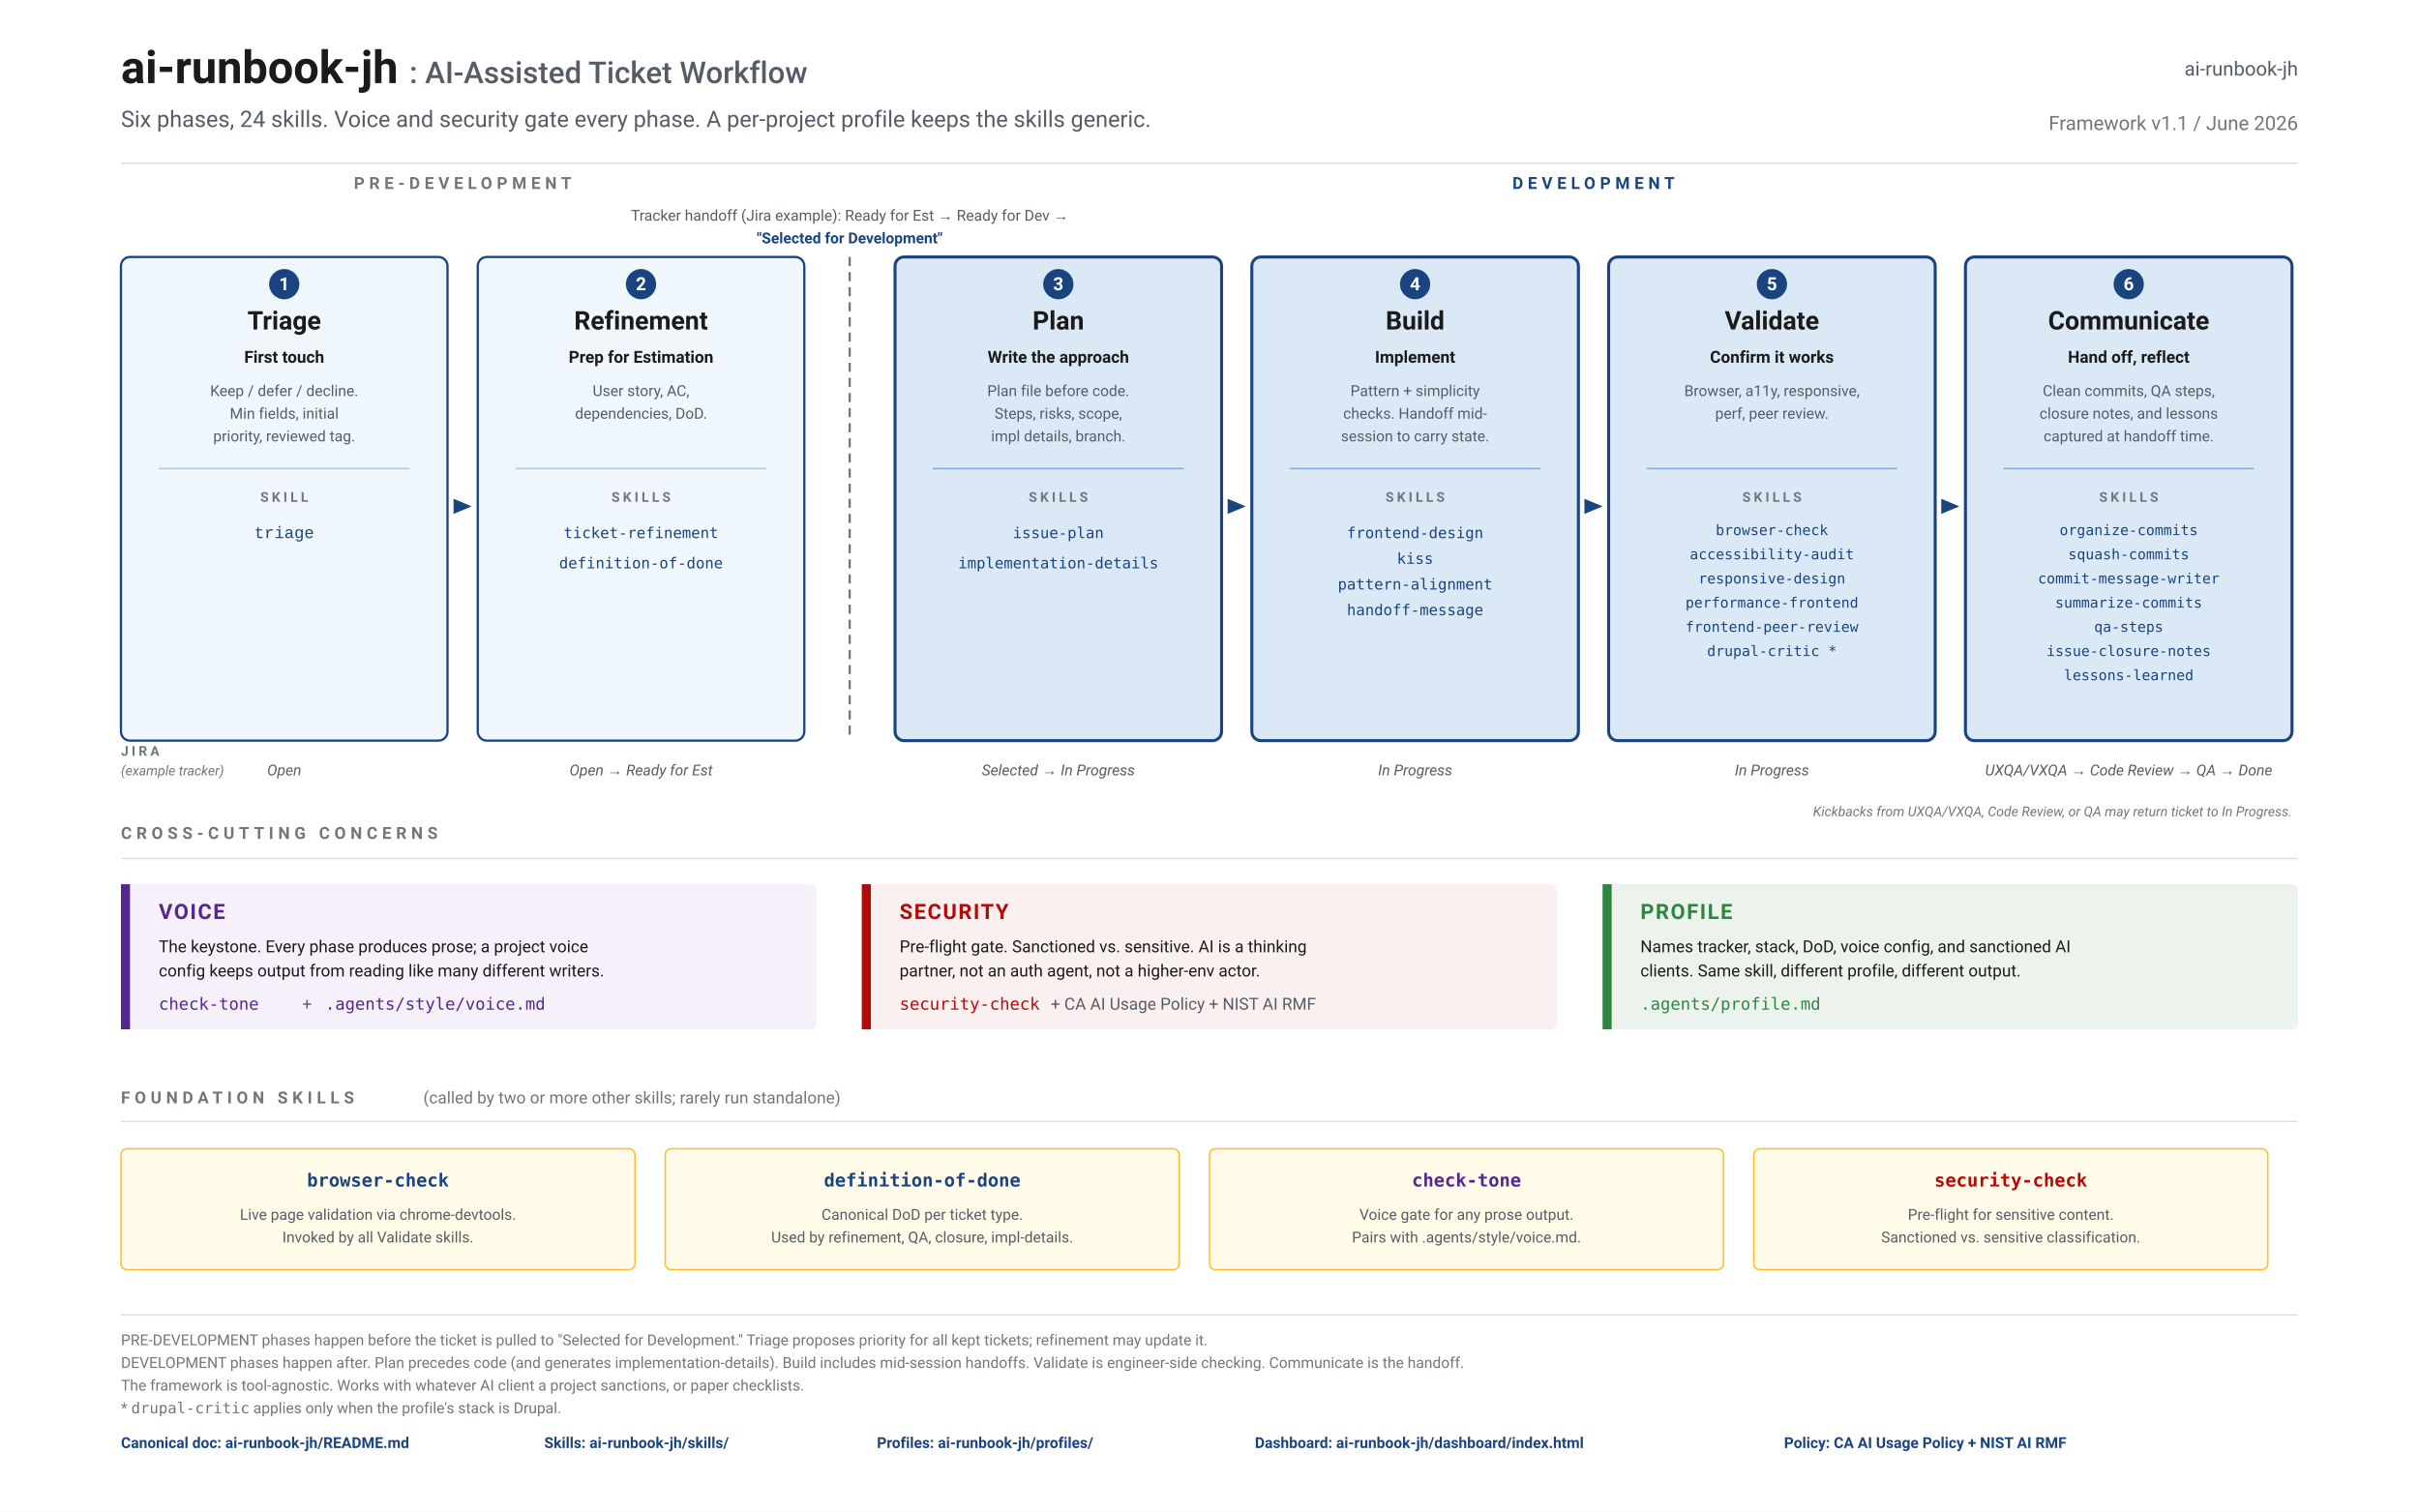
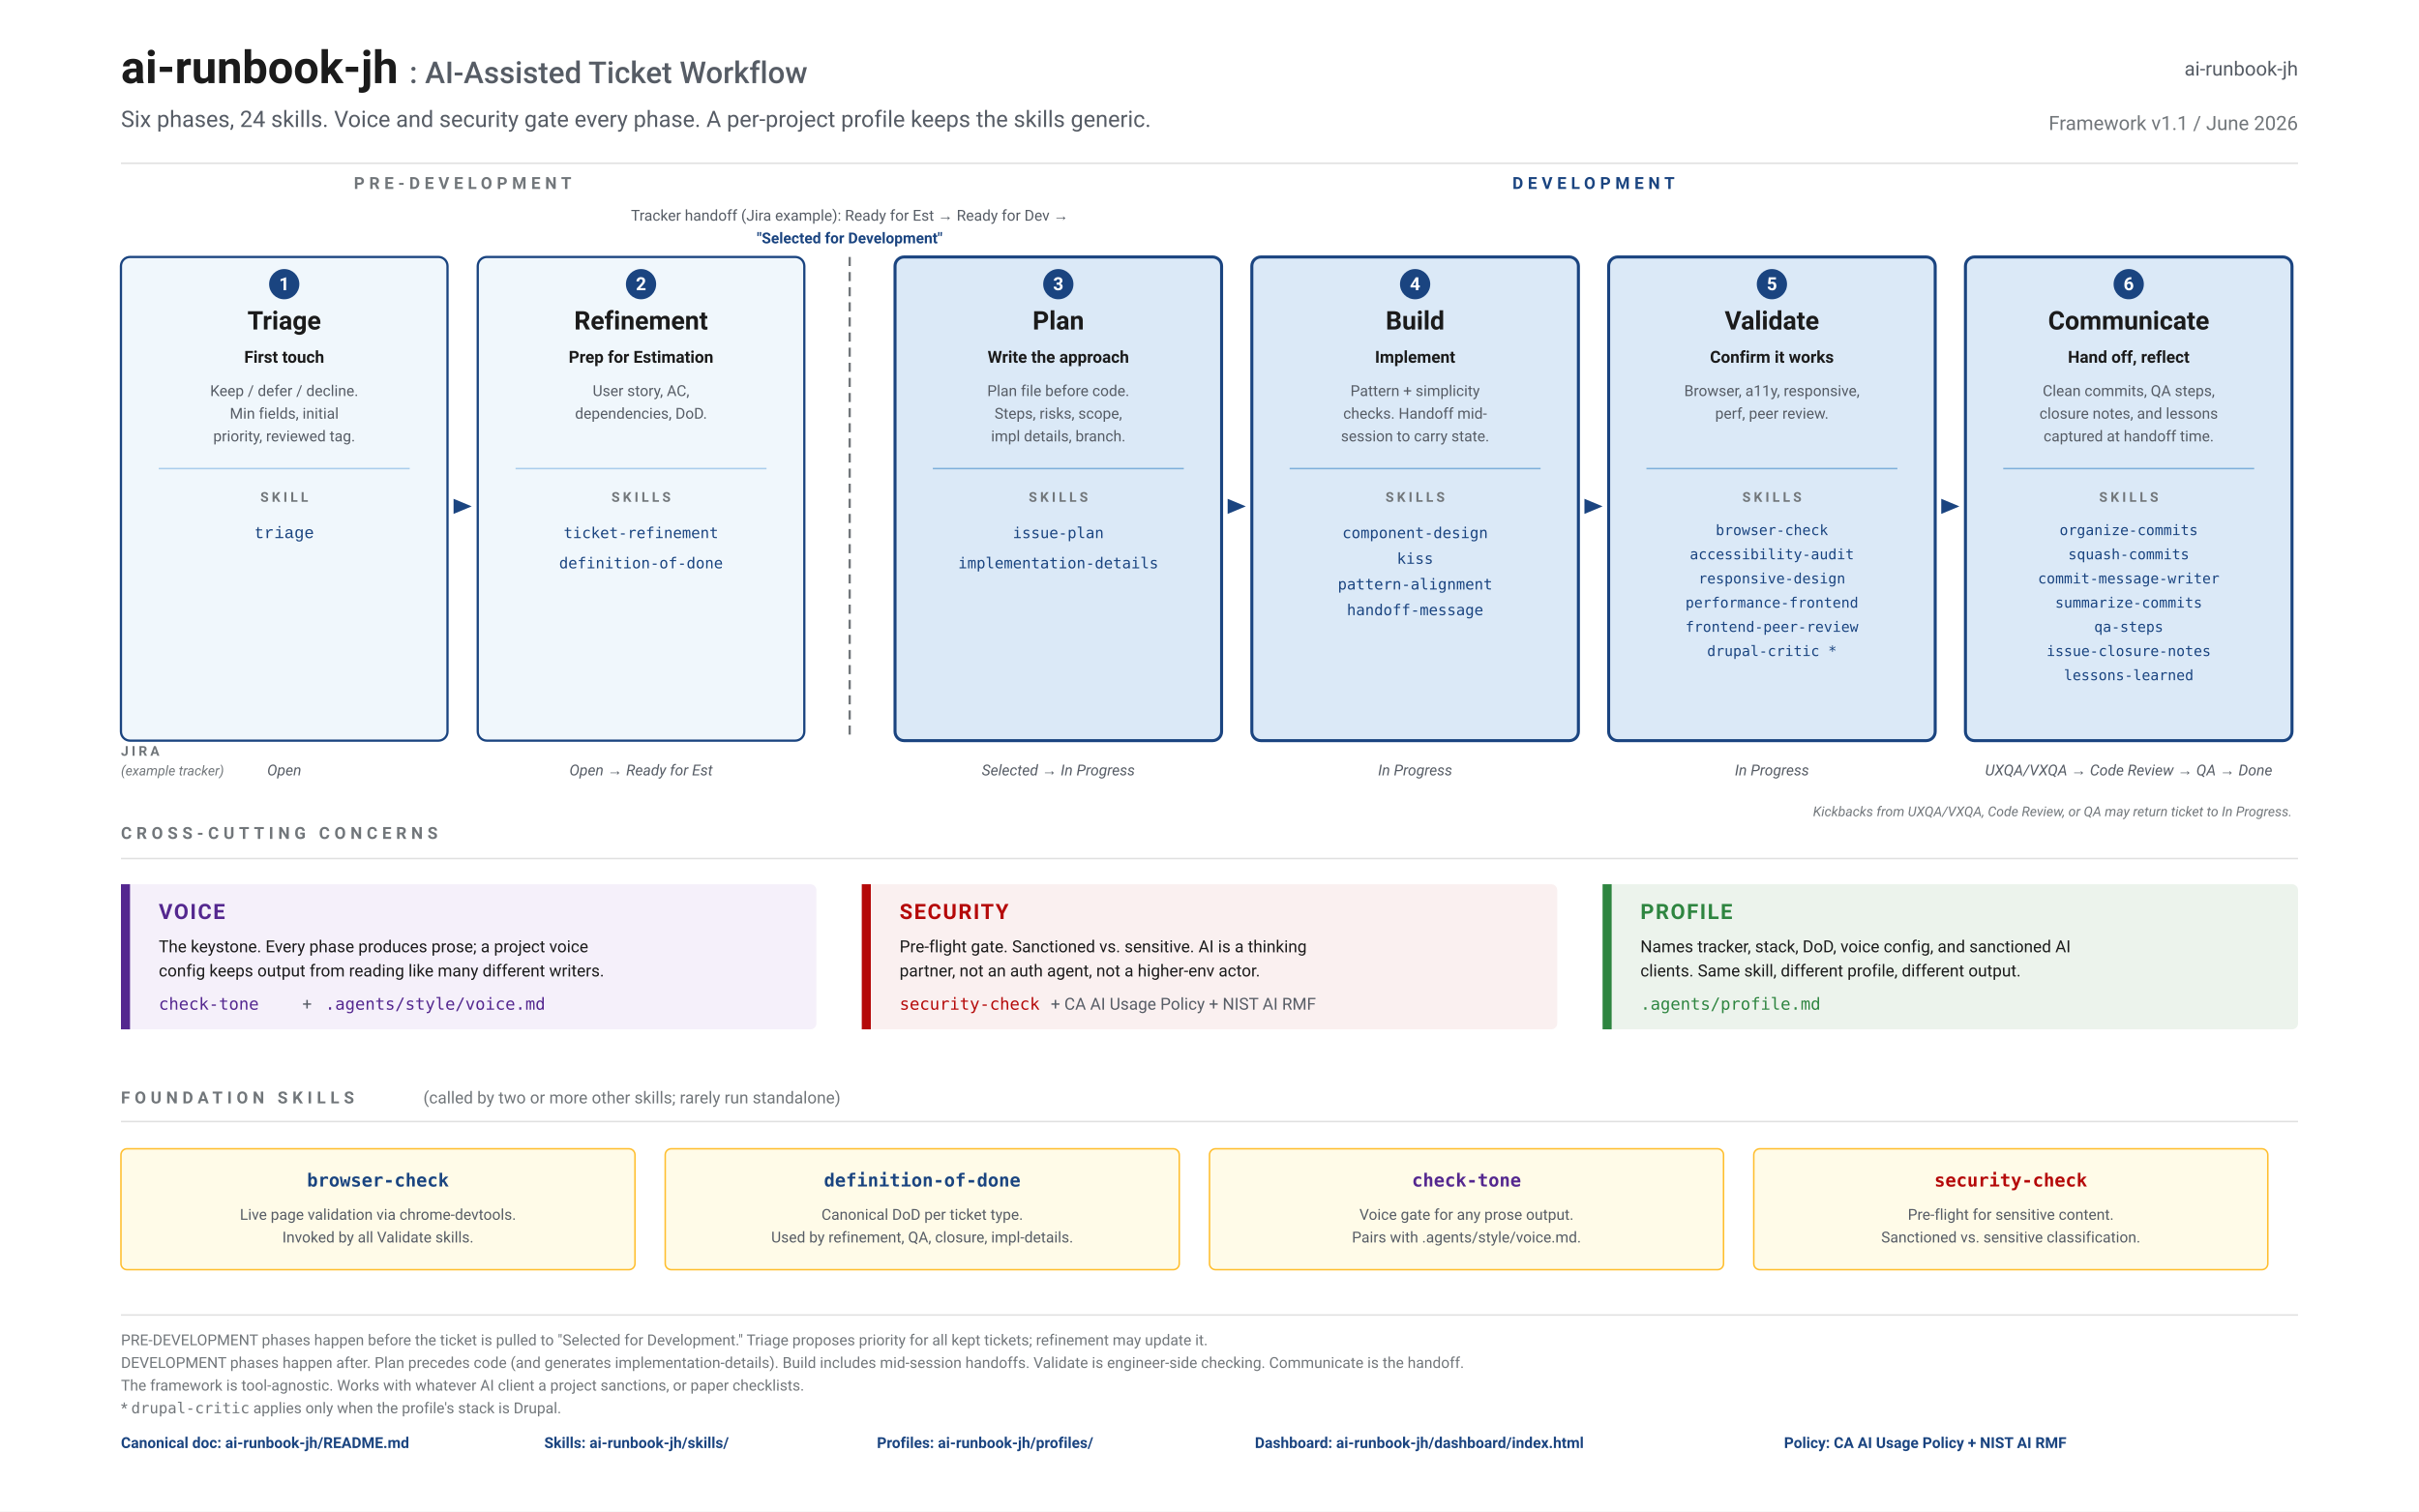
<svg xmlns="http://www.w3.org/2000/svg" viewBox="0 0 1600 1000" font-family="-apple-system, BlinkMacSystemFont, 'Segoe UI', Roboto, 'Helvetica Neue', Arial, sans-serif">
  <rect width="1600" height="1000" fill="#ffffff" />
  <text x="80" y="55" font-size="30" font-weight="700" fill="#1b1b1b">ai-runbook-jh <tspan font-size="20" font-weight="500" fill="#565c65">: AI-Assisted Ticket Workflow</tspan>
  </text>
  <text x="80" y="84" font-size="15" fill="#565c65">Six phases, 24 skills. Voice and security gate every phase. A per-project profile keeps the skills generic.</text>
  <text x="1520" y="50" text-anchor="end" font-size="13" fill="#565c65">ai-runbook-jh</text>
  <text x="1520" y="86" text-anchor="end" font-size="13" fill="#71767a">Framework v1.1 / June 2026</text>
  <line x1="80" y1="108" x2="1520" y2="108" stroke="#e0e0e0" stroke-width="1" />
  <text x="306" y="125" text-anchor="middle" font-size="11" font-weight="700" fill="#71767a" letter-spacing="3">PRE-DEVELOPMENT</text>
  <text x="1054" y="125" text-anchor="middle" font-size="11" font-weight="700" fill="#1a4480" letter-spacing="3">DEVELOPMENT</text>
  <g>
    <text x="562" y="146" text-anchor="middle" font-size="10" fill="#565c65">Tracker handoff (Jira example): Ready for Est → Ready for Dev →</text>
    <text x="562" y="161" text-anchor="middle" font-size="10" font-weight="700" fill="#1a4480">"Selected for Development"</text>
    <line x1="562" y1="170" x2="562" y2="490" stroke="#71767a" stroke-width="1.5" stroke-dasharray="6 4" />
  </g>
  <g>
    <rect x="80" y="170" width="216" height="320" fill="#f0f7fc" stroke="#1a4480" stroke-width="1.5" rx="6" />
    <circle cx="188" cy="188" r="10" fill="#1a4480" />
    <text x="188" y="192" text-anchor="middle" font-size="12" font-weight="700" fill="#ffffff">1</text>
    <text x="188" y="218" text-anchor="middle" font-size="17" font-weight="700" fill="#1b1b1b">Triage</text>
    <text x="188" y="240" text-anchor="middle" font-size="11" font-weight="600" fill="#1b1b1b">First touch</text>
    <text x="188" y="262" text-anchor="middle" font-size="10" fill="#565c65">Keep / defer / decline.</text>
    <text x="188" y="277" text-anchor="middle" font-size="10" fill="#565c65">Min fields, initial</text>
    <text x="188" y="292" text-anchor="middle" font-size="10" fill="#565c65">priority, reviewed tag.</text>
    <line x1="105" y1="310" x2="271" y2="310" stroke="#aacdec" stroke-width="1" />
    <text x="188" y="332" text-anchor="middle" font-size="9" font-weight="700" fill="#71767a" letter-spacing="2">SKILL</text>
    <text x="188" y="356" text-anchor="middle" font-size="11" fill="#1a4480" font-family="ui-monospace, 'SF Mono', 'Menlo', 'Courier New', monospace">triage</text>
  </g>
  <g>
    <rect x="316" y="170" width="216" height="320" fill="#f0f7fc" stroke="#1a4480" stroke-width="1.5" rx="6" />
    <circle cx="424" cy="188" r="10" fill="#1a4480" />
    <text x="424" y="192" text-anchor="middle" font-size="12" font-weight="700" fill="#ffffff">2</text>
    <text x="424" y="218" text-anchor="middle" font-size="17" font-weight="700" fill="#1b1b1b">Refinement</text>
    <text x="424" y="240" text-anchor="middle" font-size="11" font-weight="600" fill="#1b1b1b">Prep for Estimation</text>
    <text x="424" y="262" text-anchor="middle" font-size="10" fill="#565c65">User story, AC,</text>
    <text x="424" y="277" text-anchor="middle" font-size="10" fill="#565c65">dependencies, DoD.</text>
    <line x1="341" y1="310" x2="507" y2="310" stroke="#aacdec" stroke-width="1" />
    <text x="424" y="332" text-anchor="middle" font-size="9" font-weight="700" fill="#71767a" letter-spacing="2">SKILLS</text>
    <text x="424" y="356" text-anchor="middle" font-size="10" fill="#1a4480" font-family="ui-monospace, 'SF Mono', monospace">ticket-refinement</text>
    <text x="424" y="376" text-anchor="middle" font-size="10" fill="#1a4480" font-family="ui-monospace, 'SF Mono', monospace">definition-of-done</text>
  </g>
  <g>
    <rect x="592" y="170" width="216" height="320" fill="#dbe9f7" stroke="#1a4480" stroke-width="2" rx="6" />
    <circle cx="700" cy="188" r="10" fill="#1a4480" />
    <text x="700" y="192" text-anchor="middle" font-size="12" font-weight="700" fill="#ffffff">3</text>
    <text x="700" y="218" text-anchor="middle" font-size="17" font-weight="700" fill="#1b1b1b">Plan</text>
    <text x="700" y="240" text-anchor="middle" font-size="11" font-weight="600" fill="#1b1b1b">Write the approach</text>
    <text x="700" y="262" text-anchor="middle" font-size="10" fill="#565c65">Plan file before code.</text>
    <text x="700" y="277" text-anchor="middle" font-size="10" fill="#565c65">Steps, risks, scope,</text>
    <text x="700" y="292" text-anchor="middle" font-size="10" fill="#565c65">impl details, branch.</text>
    <line x1="617" y1="310" x2="783" y2="310" stroke="#7eb0db" stroke-width="1" />
    <text x="700" y="332" text-anchor="middle" font-size="9" font-weight="700" fill="#71767a" letter-spacing="2">SKILLS</text>
    <text x="700" y="356" text-anchor="middle" font-size="10" fill="#1a4480" font-family="ui-monospace, 'SF Mono', monospace">issue-plan</text>
    <text x="700" y="376" text-anchor="middle" font-size="10" fill="#1a4480" font-family="ui-monospace, 'SF Mono', monospace">implementation-details</text>
  </g>
  <g>
    <rect x="828" y="170" width="216" height="320" fill="#dbe9f7" stroke="#1a4480" stroke-width="2" rx="6" />
    <circle cx="936" cy="188" r="10" fill="#1a4480" />
    <text x="936" y="192" text-anchor="middle" font-size="12" font-weight="700" fill="#ffffff">4</text>
    <text x="936" y="218" text-anchor="middle" font-size="17" font-weight="700" fill="#1b1b1b">Build</text>
    <text x="936" y="240" text-anchor="middle" font-size="11" font-weight="600" fill="#1b1b1b">Implement</text>
    <text x="936" y="262" text-anchor="middle" font-size="10" fill="#565c65">Pattern + simplicity</text>
    <text x="936" y="277" text-anchor="middle" font-size="10" fill="#565c65">checks. Handoff mid-</text>
    <text x="936" y="292" text-anchor="middle" font-size="10" fill="#565c65">session to carry state.</text>
    <line x1="853" y1="310" x2="1019" y2="310" stroke="#7eb0db" stroke-width="1" />
    <text x="936" y="332" text-anchor="middle" font-size="9" font-weight="700" fill="#71767a" letter-spacing="2">SKILLS</text>
-     <text x="936" y="356" text-anchor="middle" font-size="10" fill="#1a4480" font-family="ui-monospace, 'SF Mono', monospace">frontend-design</text>
+     <text x="936" y="356" text-anchor="middle" font-size="10" fill="#1a4480" font-family="ui-monospace, 'SF Mono', monospace">component-design</text>
    <text x="936" y="373" text-anchor="middle" font-size="10" fill="#1a4480" font-family="ui-monospace, 'SF Mono', monospace">kiss</text>
    <text x="936" y="390" text-anchor="middle" font-size="10" fill="#1a4480" font-family="ui-monospace, 'SF Mono', monospace">pattern-alignment</text>
    <text x="936" y="407" text-anchor="middle" font-size="10" fill="#1a4480" font-family="ui-monospace, 'SF Mono', monospace">handoff-message</text>
  </g>
  <g>
    <rect x="1064" y="170" width="216" height="320" fill="#dbe9f7" stroke="#1a4480" stroke-width="2" rx="6" />
    <circle cx="1172" cy="188" r="10" fill="#1a4480" />
    <text x="1172" y="192" text-anchor="middle" font-size="12" font-weight="700" fill="#ffffff">5</text>
    <text x="1172" y="218" text-anchor="middle" font-size="17" font-weight="700" fill="#1b1b1b">Validate</text>
    <text x="1172" y="240" text-anchor="middle" font-size="11" font-weight="600" fill="#1b1b1b">Confirm it works</text>
    <text x="1172" y="262" text-anchor="middle" font-size="10" fill="#565c65">Browser, a11y, responsive,</text>
    <text x="1172" y="277" text-anchor="middle" font-size="10" fill="#565c65">perf, peer review.</text>
    <line x1="1089" y1="310" x2="1255" y2="310" stroke="#7eb0db" stroke-width="1" />
    <text x="1172" y="332" text-anchor="middle" font-size="9" font-weight="700" fill="#71767a" letter-spacing="2">SKILLS</text>
    <text x="1172" y="354" text-anchor="middle" font-size="9.5" fill="#1a4480" font-family="ui-monospace, 'SF Mono', monospace">browser-check</text>
    <text x="1172" y="370" text-anchor="middle" font-size="9.5" fill="#1a4480" font-family="ui-monospace, 'SF Mono', monospace">accessibility-audit</text>
    <text x="1172" y="386" text-anchor="middle" font-size="9.5" fill="#1a4480" font-family="ui-monospace, 'SF Mono', monospace">responsive-design</text>
    <text x="1172" y="402" text-anchor="middle" font-size="9.5" fill="#1a4480" font-family="ui-monospace, 'SF Mono', monospace">performance-frontend</text>
    <text x="1172" y="418" text-anchor="middle" font-size="9.5" fill="#1a4480" font-family="ui-monospace, 'SF Mono', monospace">frontend-peer-review</text>
    <text x="1172" y="434" text-anchor="middle" font-size="9.5" fill="#1a4480" font-family="ui-monospace, 'SF Mono', monospace">drupal-critic *</text>
  </g>
  <g>
    <rect x="1300" y="170" width="216" height="320" fill="#dbe9f7" stroke="#1a4480" stroke-width="2" rx="6" />
    <circle cx="1408" cy="188" r="10" fill="#1a4480" />
    <text x="1408" y="192" text-anchor="middle" font-size="12" font-weight="700" fill="#ffffff">6</text>
    <text x="1408" y="218" text-anchor="middle" font-size="17" font-weight="700" fill="#1b1b1b">Communicate</text>
    <text x="1408" y="240" text-anchor="middle" font-size="11" font-weight="600" fill="#1b1b1b">Hand off, reflect</text>
    <text x="1408" y="262" text-anchor="middle" font-size="10" fill="#565c65">Clean commits, QA steps,</text>
    <text x="1408" y="277" text-anchor="middle" font-size="10" fill="#565c65">closure notes, and lessons</text>
    <text x="1408" y="292" text-anchor="middle" font-size="10" fill="#565c65">captured at handoff time.</text>
    <line x1="1325" y1="310" x2="1491" y2="310" stroke="#7eb0db" stroke-width="1" />
    <text x="1408" y="332" text-anchor="middle" font-size="9" font-weight="700" fill="#71767a" letter-spacing="2">SKILLS</text>
    <text x="1408" y="354" text-anchor="middle" font-size="9.5" fill="#1a4480" font-family="ui-monospace, 'SF Mono', monospace">organize-commits</text>
    <text x="1408" y="370" text-anchor="middle" font-size="9.5" fill="#1a4480" font-family="ui-monospace, 'SF Mono', monospace">squash-commits</text>
    <text x="1408" y="386" text-anchor="middle" font-size="9.5" fill="#1a4480" font-family="ui-monospace, 'SF Mono', monospace">commit-message-writer</text>
    <text x="1408" y="402" text-anchor="middle" font-size="9.5" fill="#1a4480" font-family="ui-monospace, 'SF Mono', monospace">summarize-commits</text>
    <text x="1408" y="418" text-anchor="middle" font-size="9.5" fill="#1a4480" font-family="ui-monospace, 'SF Mono', monospace">qa-steps</text>
    <text x="1408" y="434" text-anchor="middle" font-size="9.5" fill="#1a4480" font-family="ui-monospace, 'SF Mono', monospace">issue-closure-notes</text>
    <text x="1408" y="450" text-anchor="middle" font-size="9.5" fill="#1a4480" font-family="ui-monospace, 'SF Mono', monospace">lessons-learned</text>
  </g>
  <g fill="#1a4480">
    <polygon points="300,330 312,335 300,340" />
    <polygon points="812,330 824,335 812,340" />
    <polygon points="1048,330 1060,335 1048,340" />
    <polygon points="1284,330 1296,335 1284,340" />
  </g>
  <text x="80" y="500" font-size="9" font-weight="700" fill="#71767a" letter-spacing="2">JIRA</text>
  <text x="80" y="513" font-size="9" font-style="italic" fill="#71767a">(example tracker)</text>
  <g font-style="italic" font-size="10" fill="#565c65" text-anchor="middle">
    <text x="188" y="513">Open</text>
    <text x="424" y="513">Open → Ready for Est</text>
    <text x="700" y="513">Selected → In Progress</text>
    <text x="936" y="513">In Progress</text>
    <text x="1172" y="513">In Progress</text>
    <text x="1408" y="513">UXQA/VXQA → Code Review → QA → Done</text>
  </g>
  <text x="1516" y="540" text-anchor="end" font-size="9" font-style="italic" fill="#71767a">Kickbacks from UXQA/VXQA, Code Review, or QA may return ticket to In Progress.</text>
  <text x="80" y="555" font-size="11" font-weight="700" fill="#71767a" letter-spacing="3">CROSS-CUTTING CONCERNS</text>
  <line x1="80" y1="568" x2="1520" y2="568" stroke="#e0e0e0" stroke-width="1" />
  <g>
    <rect x="80" y="585" width="460" height="96" fill="#f5f0fa" rx="4" />
    <rect x="80" y="585" width="6" height="96" fill="#54278f" />
    <text x="105" y="608" font-size="14" font-weight="700" fill="#54278f" letter-spacing="1">VOICE</text>
    <text x="105" y="630" font-size="11" fill="#1b1b1b">The keystone. Every phase produces prose; a project voice</text>
    <text x="105" y="646" font-size="11" fill="#1b1b1b">config keeps output from reading like many different writers.</text>
    <text x="105" y="668" font-size="11" font-family="ui-monospace, 'SF Mono', monospace" fill="#54278f">check-tone</text>
    <text x="200" y="668" font-size="11" fill="#565c65">+</text>
    <text x="215" y="668" font-size="11" font-family="ui-monospace, 'SF Mono', monospace" fill="#54278f">.agents/style/voice.md</text>
  </g>
  <g>
    <rect x="570" y="585" width="460" height="96" fill="#faf0f0" rx="4" />
    <rect x="570" y="585" width="6" height="96" fill="#b50909" />
    <text x="595" y="608" font-size="14" font-weight="700" fill="#b50909" letter-spacing="1">SECURITY</text>
    <text x="595" y="630" font-size="11" fill="#1b1b1b">Pre-flight gate. Sanctioned vs. sensitive. AI is a thinking</text>
    <text x="595" y="646" font-size="11" fill="#1b1b1b">partner, not an auth agent, not a higher-env actor.</text>
    <text x="595" y="668" font-size="11" font-family="ui-monospace, 'SF Mono', monospace" fill="#b50909">security-check</text>
    <text x="695" y="668" font-size="11" fill="#565c65">+ CA AI Usage Policy + NIST AI RMF</text>
  </g>
  <g>
    <rect x="1060" y="585" width="460" height="96" fill="#ecf3ec" rx="4" />
    <rect x="1060" y="585" width="6" height="96" fill="#2e8540" />
    <text x="1085" y="608" font-size="14" font-weight="700" fill="#2e8540" letter-spacing="1">PROFILE</text>
    <text x="1085" y="630" font-size="11" fill="#1b1b1b">Names tracker, stack, DoD, voice config, and sanctioned AI</text>
    <text x="1085" y="646" font-size="11" fill="#1b1b1b">clients. Same skill, different profile, different output.</text>
    <text x="1085" y="668" font-size="11" font-family="ui-monospace, 'SF Mono', monospace" fill="#2e8540">.agents/profile.md</text>
  </g>
  <text x="80" y="730" font-size="11" font-weight="700" fill="#71767a" letter-spacing="3">FOUNDATION SKILLS</text>
  <text x="280" y="730" font-size="11" fill="#71767a">(called by two or more other skills; rarely run standalone)</text>
  <line x1="80" y1="742" x2="1520" y2="742" stroke="#e0e0e0" stroke-width="1" />
  <g>
    <rect x="80" y="760" width="340" height="80" fill="#fffbe8" stroke="#ffbe2e" stroke-width="1" rx="4" />
    <text x="250" y="785" text-anchor="middle" font-size="12" font-weight="700" fill="#1a4480" font-family="ui-monospace, 'SF Mono', monospace">browser-check</text>
    <text x="250" y="807" text-anchor="middle" font-size="10" fill="#565c65">Live page validation via chrome-devtools.</text>
    <text x="250" y="822" text-anchor="middle" font-size="10" fill="#565c65">Invoked by all Validate skills.</text>
    <rect x="440" y="760" width="340" height="80" fill="#fffbe8" stroke="#ffbe2e" stroke-width="1" rx="4" />
    <text x="610" y="785" text-anchor="middle" font-size="12" font-weight="700" fill="#1a4480" font-family="ui-monospace, 'SF Mono', monospace">definition-of-done</text>
    <text x="610" y="807" text-anchor="middle" font-size="10" fill="#565c65">Canonical DoD per ticket type.</text>
    <text x="610" y="822" text-anchor="middle" font-size="10" fill="#565c65">Used by refinement, QA, closure, impl-details.</text>
    <rect x="800" y="760" width="340" height="80" fill="#fffbe8" stroke="#ffbe2e" stroke-width="1" rx="4" />
    <text x="970" y="785" text-anchor="middle" font-size="12" font-weight="700" fill="#54278f" font-family="ui-monospace, 'SF Mono', monospace">check-tone</text>
    <text x="970" y="807" text-anchor="middle" font-size="10" fill="#565c65">Voice gate for any prose output.</text>
    <text x="970" y="822" text-anchor="middle" font-size="10" fill="#565c65">Pairs with .agents/style/voice.md.</text>
    <rect x="1160" y="760" width="340" height="80" fill="#fffbe8" stroke="#ffbe2e" stroke-width="1" rx="4" />
    <text x="1330" y="785" text-anchor="middle" font-size="12" font-weight="700" fill="#b50909" font-family="ui-monospace, 'SF Mono', monospace">security-check</text>
    <text x="1330" y="807" text-anchor="middle" font-size="10" fill="#565c65">Pre-flight for sensitive content.</text>
    <text x="1330" y="822" text-anchor="middle" font-size="10" fill="#565c65">Sanctioned vs. sensitive classification.</text>
  </g>
  <line x1="80" y1="870" x2="1520" y2="870" stroke="#e0e0e0" stroke-width="1" />
  <text x="80" y="890" font-size="10" fill="#71767a">PRE-DEVELOPMENT phases happen before the ticket is pulled to "Selected for Development." Triage proposes priority for all kept tickets; refinement may update it.</text>
  <text x="80" y="905" font-size="10" fill="#71767a">DEVELOPMENT phases happen after. Plan precedes code (and generates implementation-details). Build includes mid-session handoffs. Validate is engineer-side checking. Communicate is the handoff.</text>
  <text x="80" y="920" font-size="10" fill="#71767a">The framework is tool-agnostic. Works with whatever AI client a project sanctions, or paper checklists.</text>
  <text x="80" y="935" font-size="10" fill="#71767a">* <tspan font-family="ui-monospace, 'SF Mono', monospace">drupal-critic</tspan> applies only when the profile's stack is Drupal.</text>
  <text x="80" y="958" font-size="10" fill="#1a4480" font-weight="600">Canonical doc: ai-runbook-jh/README.md</text>
  <text x="360" y="958" font-size="10" fill="#1a4480" font-weight="600">Skills: ai-runbook-jh/skills/</text>
  <text x="580" y="958" font-size="10" fill="#1a4480" font-weight="600">Profiles: ai-runbook-jh/profiles/</text>
  <text x="830" y="958" font-size="10" fill="#1a4480" font-weight="600">Dashboard: ai-runbook-jh/dashboard/index.html</text>
  <text x="1180" y="958" font-size="10" fill="#1a4480" font-weight="600">Policy: CA AI Usage Policy + NIST AI RMF</text>
</svg>
